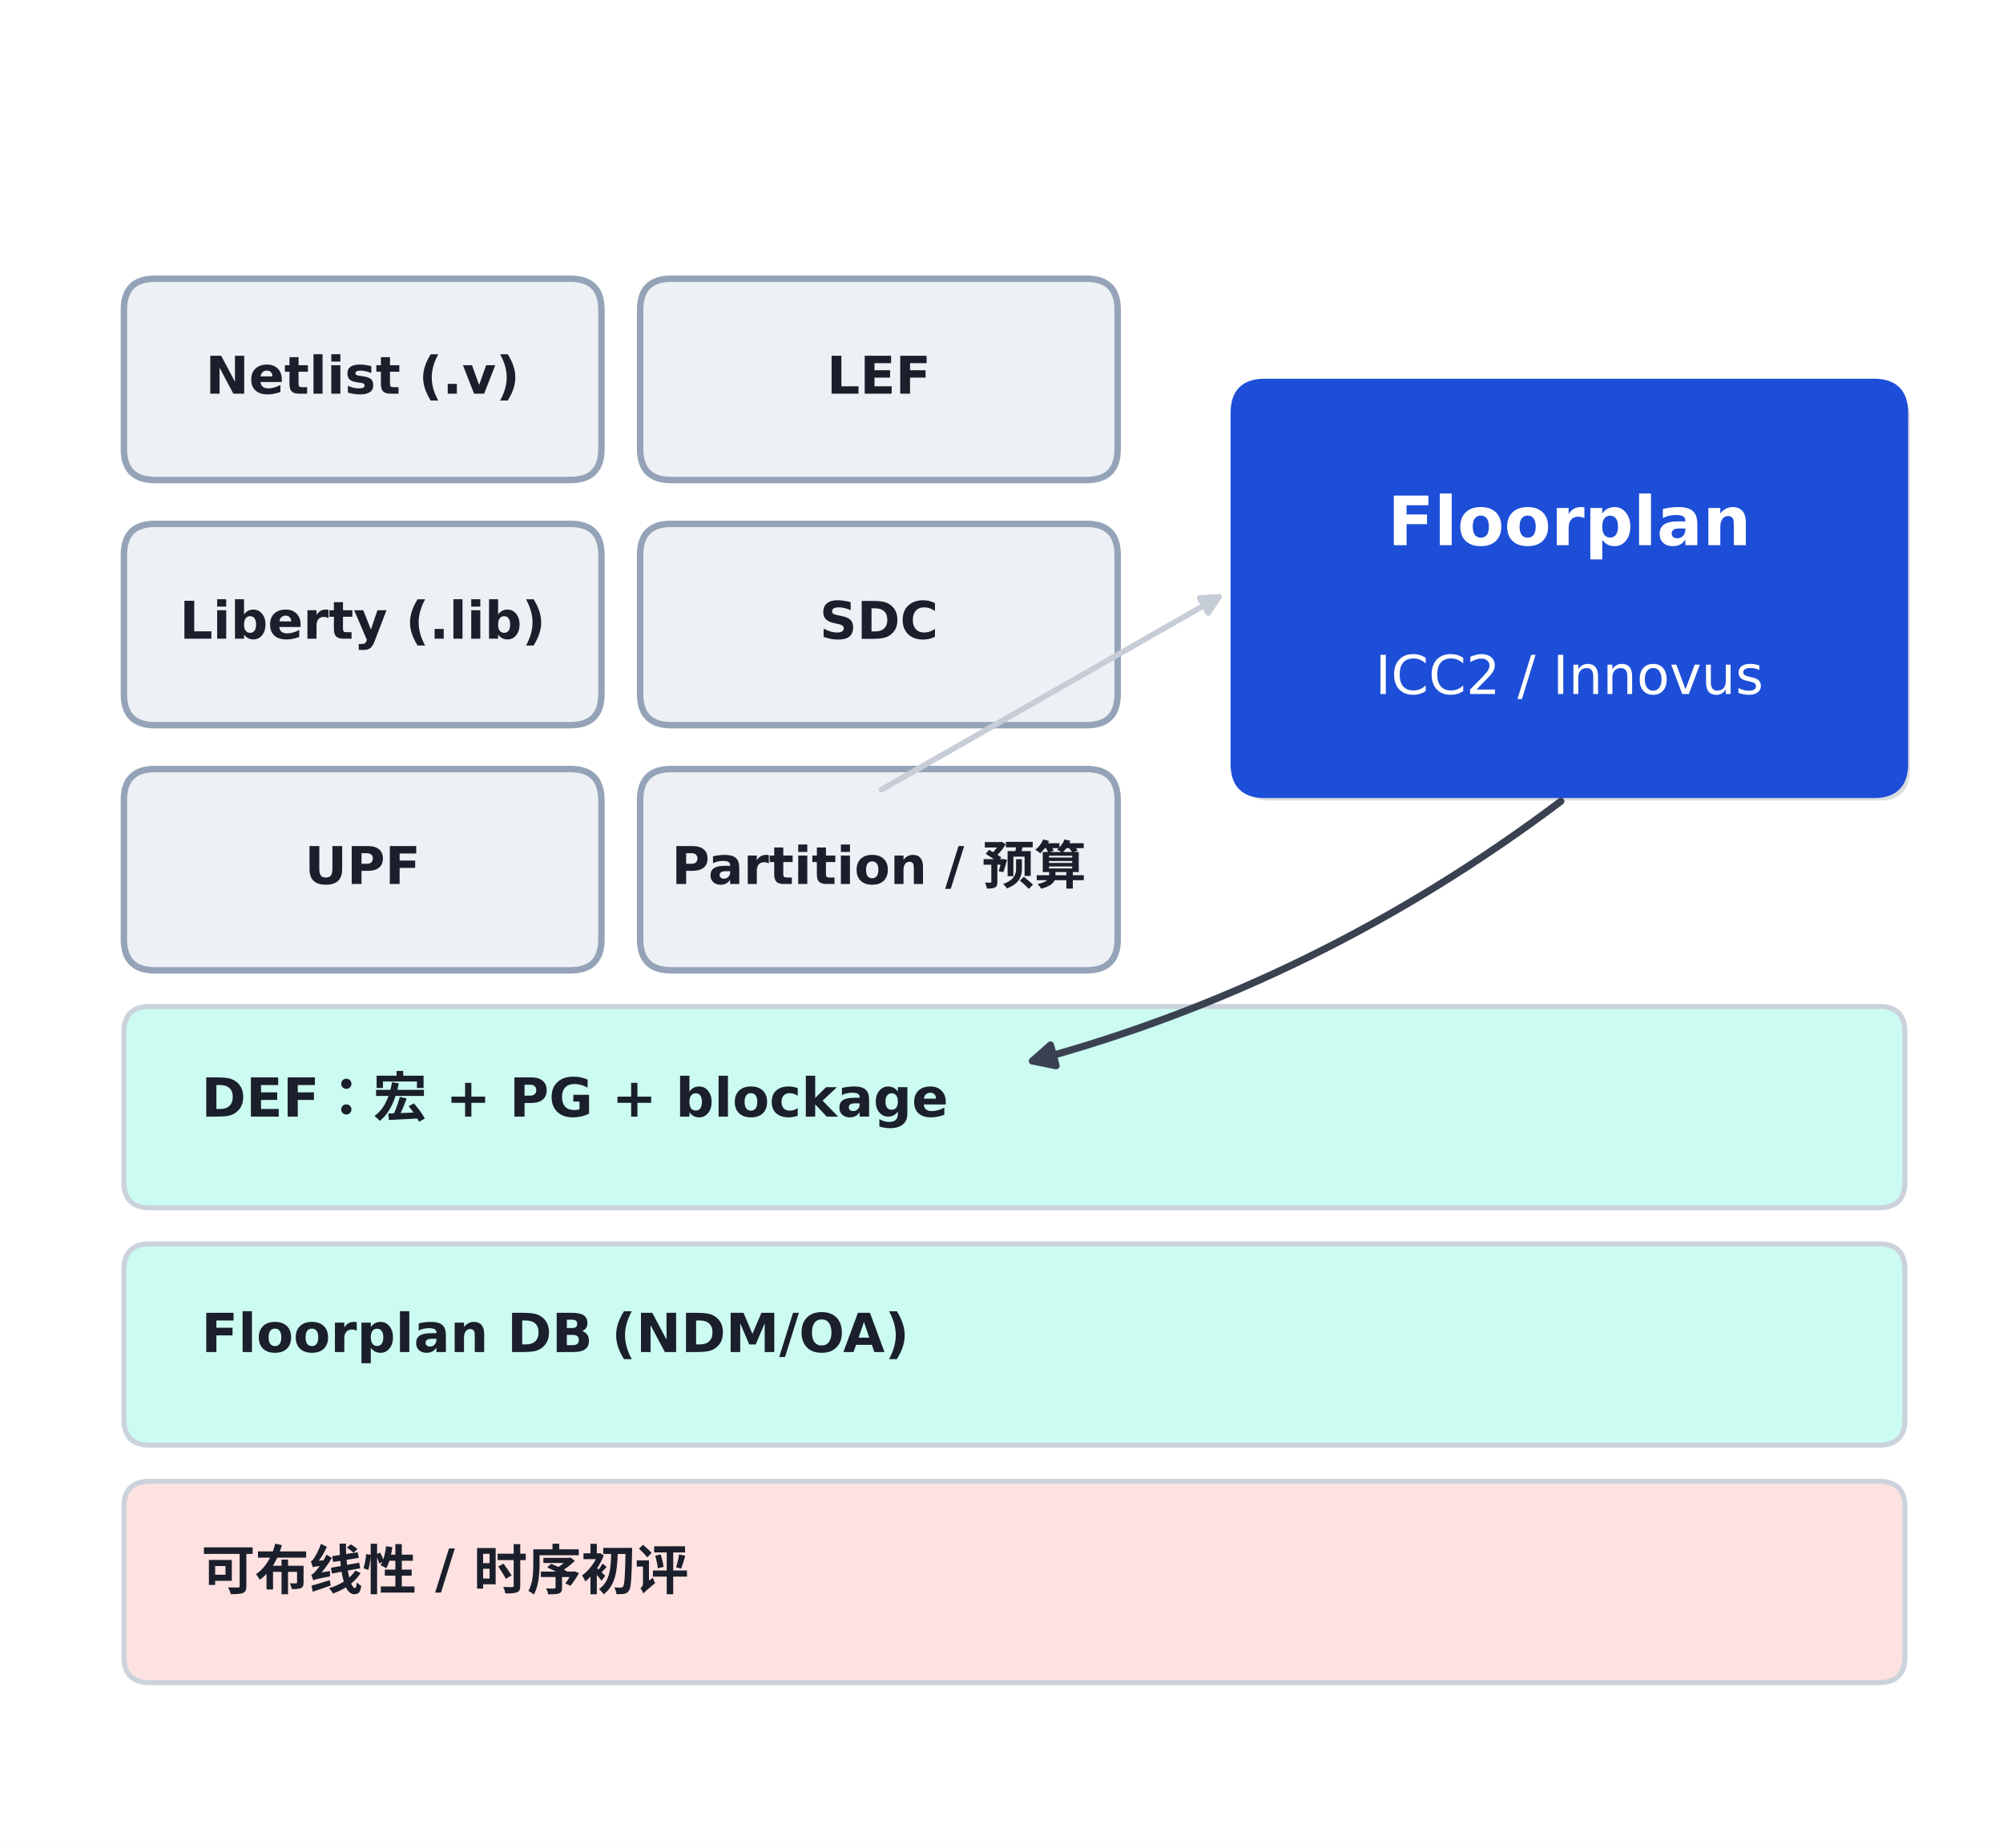
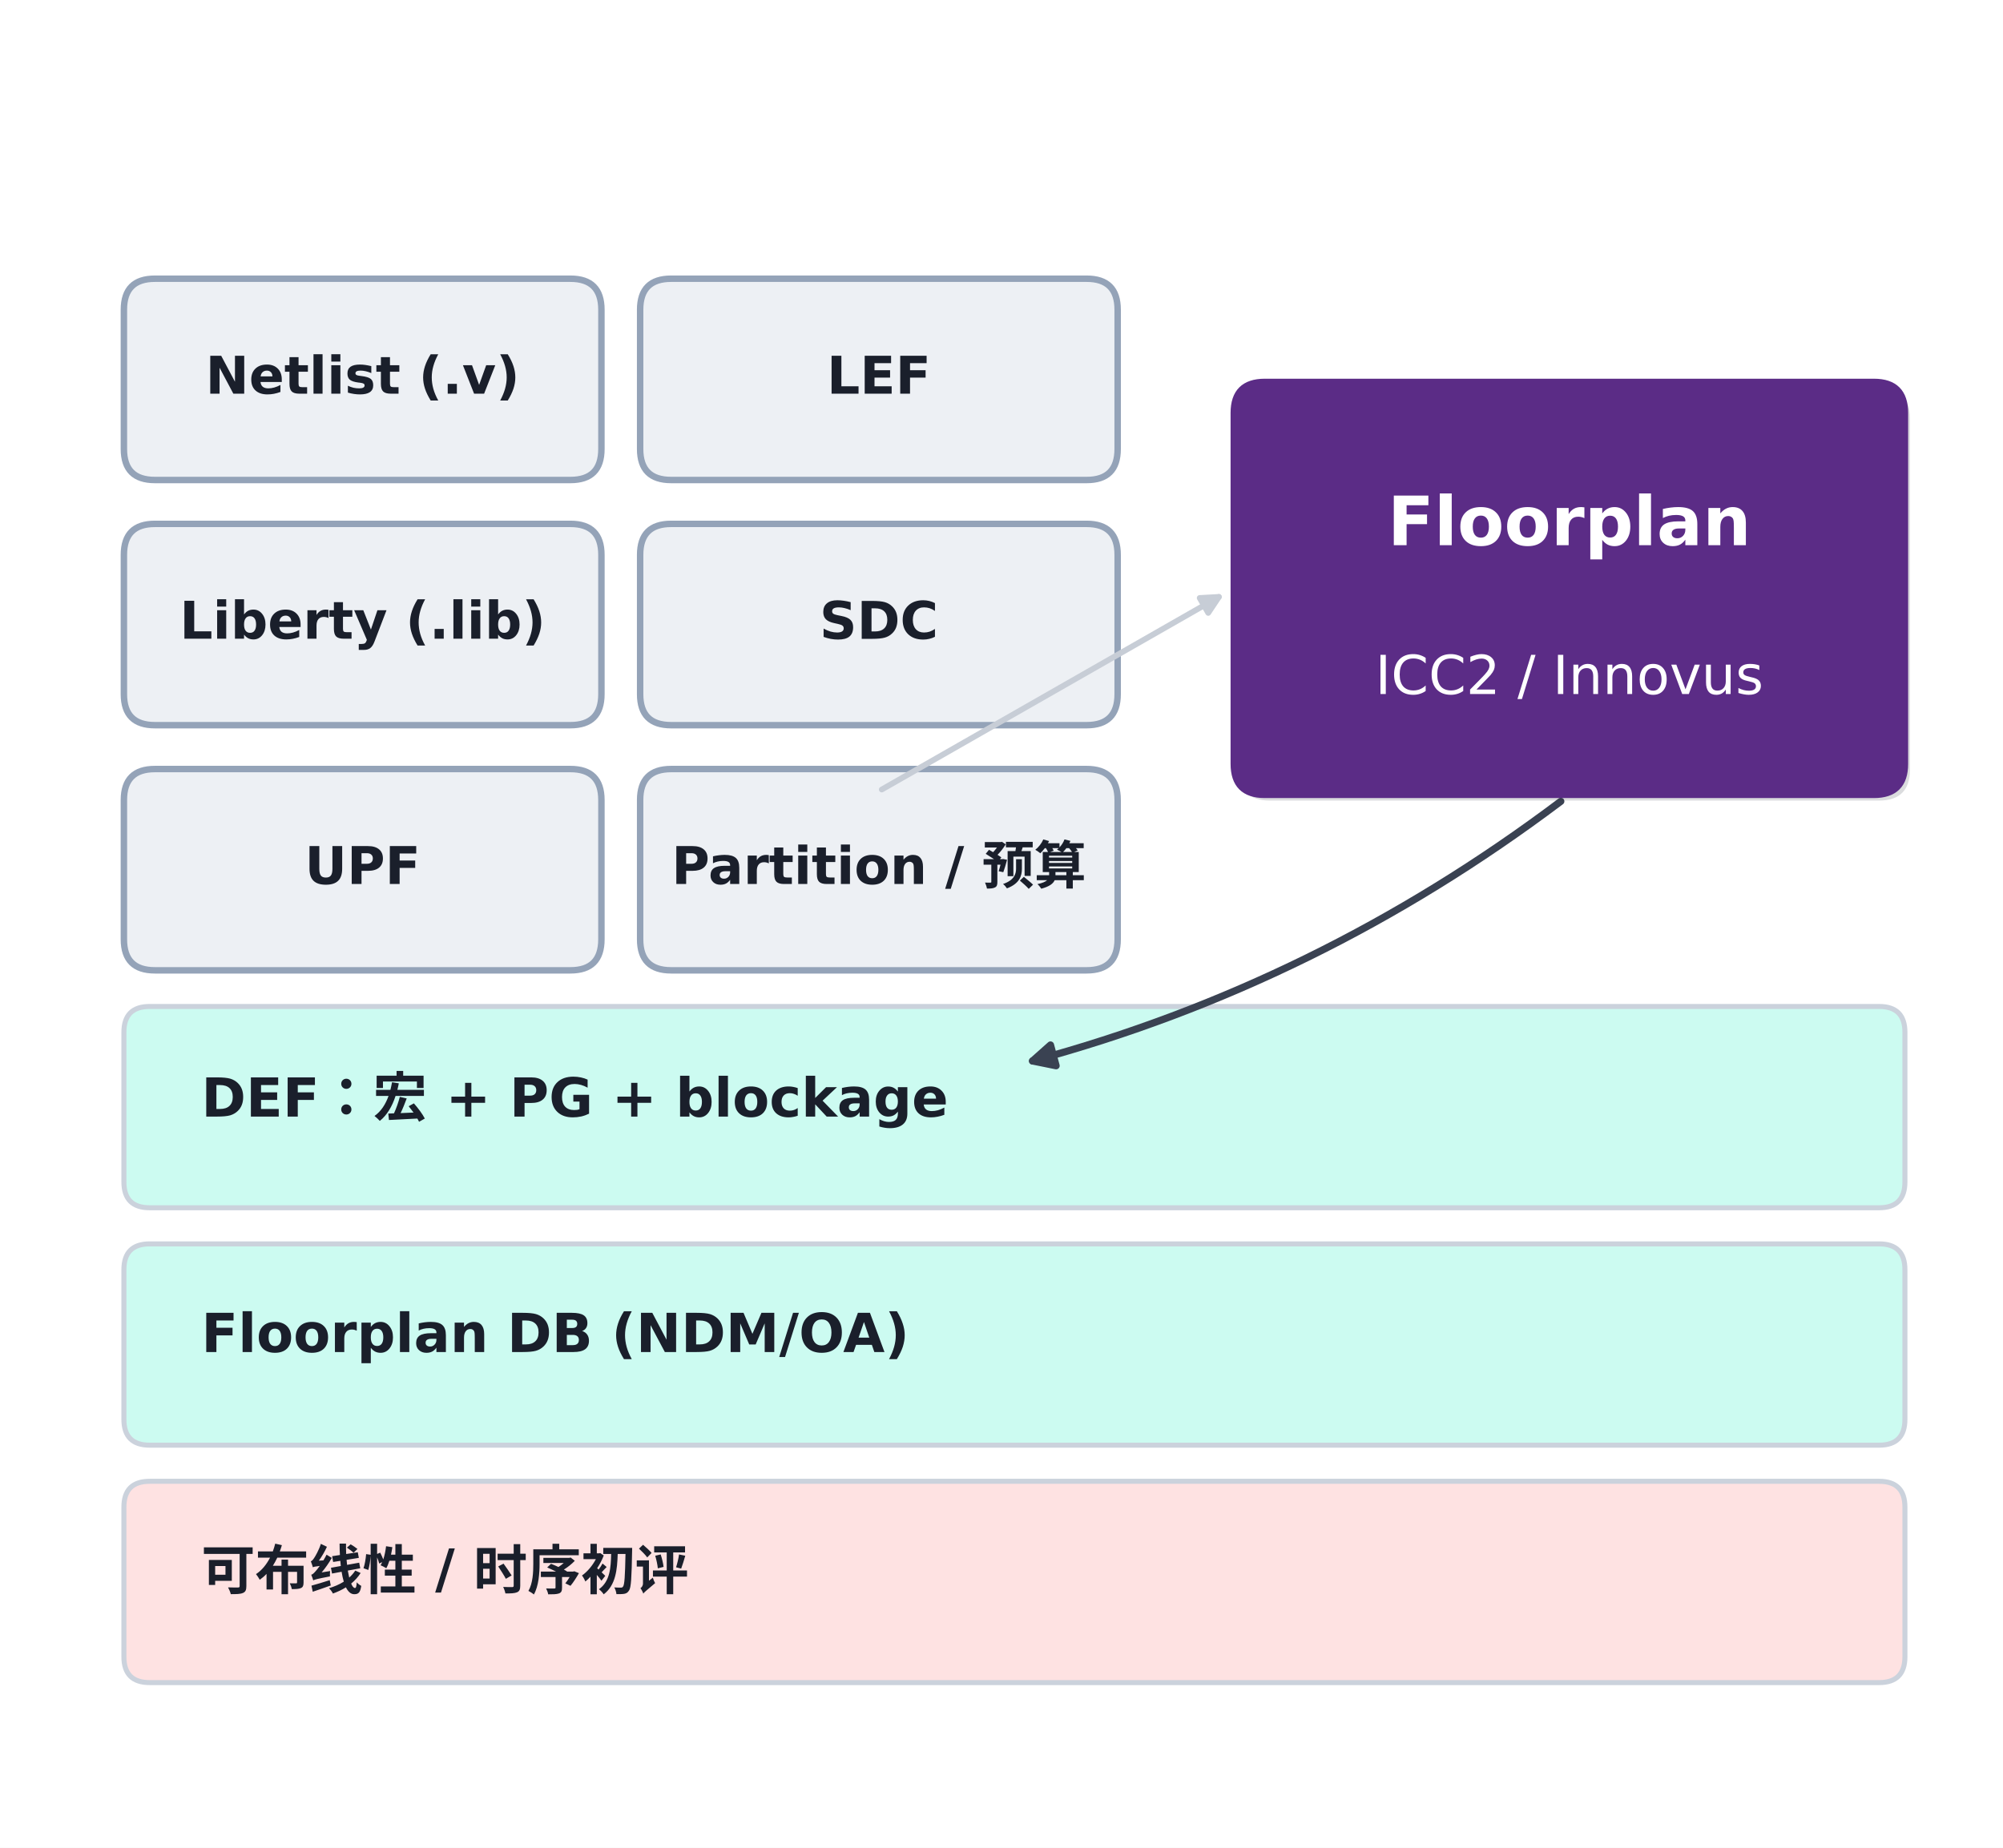
<svg xmlns="http://www.w3.org/2000/svg" width="558.72pt" height="515.52pt" viewBox="0 0 558.72 515.52" version="1.1">
  <defs>
    <style type="text/css">*{stroke-linejoin: round; stroke-linecap: butt}</style>
  </defs>
  <g id="figure_1">
    <g id="patch_1">
      <path d="M 0 515.52  L 558.72 515.52  L 558.72 0  L 0 0  z " style="fill: #ffffff" />
    </g>
    <g id="axes_1">
      <g id="patch_2">
-         <path d="M 5.76 509.76  L 552.96 509.76  L 552.96 5.76  L 5.76 5.76  z " clip-path="url(#p949a5a9c79)" style="fill: #ffffff" />
+         <path d="M 5.76 509.76  L 552.96 509.76  L 552.96 5.76  L 5.76 5.76  z " clip-path="url(#p5f44c50688)" style="fill: #ffffff" />
      </g>
      <g id="patch_3">
-         <path d="M 41.76 336.96  L 524.16 336.96  Q 531.36 336.96 531.36 329.76  L 531.36 288  Q 531.36 280.8 524.16 280.8  L 41.76 280.8  Q 34.56 280.8 34.56 288  L 34.56 329.76  Q 34.56 336.96 41.76 336.96  z " clip-path="url(#p949a5a9c79)" style="fill: #ccfbf1; stroke: #cbd2dc; stroke-width: 1.4; stroke-linejoin: miter" />
+         <path d="M 41.76 336.96  L 524.16 336.96  Q 531.36 336.96 531.36 329.76  L 531.36 288  Q 531.36 280.8 524.16 280.8  L 41.76 280.8  Q 34.56 280.8 34.56 288  L 34.56 329.76  Q 34.56 336.96 41.76 336.96  z " clip-path="url(#p5f44c50688)" style="fill: #ccfbf1; stroke: #cbd2dc; stroke-width: 1.4; stroke-linejoin: miter" />
      </g>
      <g id="patch_4">
-         <path d="M 41.76 403.2  L 524.16 403.2  Q 531.36 403.2 531.36 396  L 531.36 354.24  Q 531.36 347.04 524.16 347.04  L 41.76 347.04  Q 34.56 347.04 34.56 354.24  L 34.56 396  Q 34.56 403.2 41.76 403.2  z " clip-path="url(#p949a5a9c79)" style="fill: #ccfbf1; stroke: #cbd2dc; stroke-width: 1.4; stroke-linejoin: miter" />
+         <path d="M 41.76 403.2  L 524.16 403.2  Q 531.36 403.2 531.36 396  L 531.36 354.24  Q 531.36 347.04 524.16 347.04  L 41.76 347.04  Q 34.56 347.04 34.56 354.24  L 34.56 396  Q 34.56 403.2 41.76 403.2  z " clip-path="url(#p5f44c50688)" style="fill: #ccfbf1; stroke: #cbd2dc; stroke-width: 1.4; stroke-linejoin: miter" />
      </g>
      <g id="patch_5">
-         <path d="M 41.76 469.44  L 524.16 469.44  Q 531.36 469.44 531.36 462.24  L 531.36 420.48  Q 531.36 413.28 524.16 413.28  L 41.76 413.28  Q 34.56 413.28 34.56 420.48  L 34.56 462.24  Q 34.56 469.44 41.76 469.44  z " clip-path="url(#p949a5a9c79)" style="fill: #fee2e2; stroke: #cbd2dc; stroke-width: 1.4; stroke-linejoin: miter" />
+         <path d="M 41.76 469.44  L 524.16 469.44  Q 531.36 469.44 531.36 462.24  L 531.36 420.48  Q 531.36 413.28 524.16 413.28  L 41.76 413.28  Q 34.56 413.28 34.56 420.48  L 34.56 462.24  Q 34.56 469.44 41.76 469.44  z " clip-path="url(#p5f44c50688)" style="fill: #fee2e2; stroke: #cbd2dc; stroke-width: 1.4; stroke-linejoin: miter" />
      </g>
      <g id="patch_6">
-         <path d="M 43.2 133.92  L 159.12 133.92  Q 167.76 133.92 167.76 125.28  L 167.76 86.4  Q 167.76 77.76 159.12 77.76  L 43.2 77.76  Q 34.56 77.76 34.56 86.4  L 34.56 125.28  Q 34.56 133.92 43.2 133.92  z " clip-path="url(#p949a5a9c79)" style="fill: #edf0f4; stroke: #94a3b8; stroke-width: 1.8; stroke-linejoin: miter" />
+         <path d="M 43.2 133.92  L 159.12 133.92  Q 167.76 133.92 167.76 125.28  L 167.76 86.4  Q 167.76 77.76 159.12 77.76  L 43.2 77.76  Q 34.56 77.76 34.56 86.4  L 34.56 125.28  Q 34.56 133.92 43.2 133.92  z " clip-path="url(#p5f44c50688)" style="fill: #edf0f4; stroke: #94a3b8; stroke-width: 1.8; stroke-linejoin: miter" />
      </g>
      <g id="patch_7">
-         <path d="M 187.2 133.92  L 303.12 133.92  Q 311.76 133.92 311.76 125.28  L 311.76 86.4  Q 311.76 77.76 303.12 77.76  L 187.2 77.76  Q 178.56 77.76 178.56 86.4  L 178.56 125.28  Q 178.56 133.92 187.2 133.92  z " clip-path="url(#p949a5a9c79)" style="fill: #edf0f4; stroke: #94a3b8; stroke-width: 1.8; stroke-linejoin: miter" />
+         <path d="M 187.2 133.92  L 303.12 133.92  Q 311.76 133.92 311.76 125.28  L 311.76 86.4  Q 311.76 77.76 303.12 77.76  L 187.2 77.76  Q 178.56 77.76 178.56 86.4  L 178.56 125.28  Q 178.56 133.92 187.2 133.92  z " clip-path="url(#p5f44c50688)" style="fill: #edf0f4; stroke: #94a3b8; stroke-width: 1.8; stroke-linejoin: miter" />
      </g>
      <g id="patch_8">
-         <path d="M 43.2 202.32  L 159.12 202.32  Q 167.76 202.32 167.76 193.68  L 167.76 154.8  Q 167.76 146.16 159.12 146.16  L 43.2 146.16  Q 34.56 146.16 34.56 154.8  L 34.56 193.68  Q 34.56 202.32 43.2 202.32  z " clip-path="url(#p949a5a9c79)" style="fill: #edf0f4; stroke: #94a3b8; stroke-width: 1.8; stroke-linejoin: miter" />
+         <path d="M 43.2 202.32  L 159.12 202.32  Q 167.76 202.32 167.76 193.68  L 167.76 154.8  Q 167.76 146.16 159.12 146.16  L 43.2 146.16  Q 34.56 146.16 34.56 154.8  L 34.56 193.68  Q 34.56 202.32 43.2 202.32  z " clip-path="url(#p5f44c50688)" style="fill: #edf0f4; stroke: #94a3b8; stroke-width: 1.8; stroke-linejoin: miter" />
      </g>
      <g id="patch_9">
-         <path d="M 187.2 202.32  L 303.12 202.32  Q 311.76 202.32 311.76 193.68  L 311.76 154.8  Q 311.76 146.16 303.12 146.16  L 187.2 146.16  Q 178.56 146.16 178.56 154.8  L 178.56 193.68  Q 178.56 202.32 187.2 202.32  z " clip-path="url(#p949a5a9c79)" style="fill: #edf0f4; stroke: #94a3b8; stroke-width: 1.8; stroke-linejoin: miter" />
+         <path d="M 187.2 202.32  L 303.12 202.32  Q 311.76 202.32 311.76 193.68  L 311.76 154.8  Q 311.76 146.16 303.12 146.16  L 187.2 146.16  Q 178.56 146.16 178.56 154.8  L 178.56 193.68  Q 178.56 202.32 187.2 202.32  z " clip-path="url(#p5f44c50688)" style="fill: #edf0f4; stroke: #94a3b8; stroke-width: 1.8; stroke-linejoin: miter" />
      </g>
      <g id="patch_10">
-         <path d="M 43.2 270.72  L 159.12 270.72  Q 167.76 270.72 167.76 262.08  L 167.76 223.2  Q 167.76 214.56 159.12 214.56  L 43.2 214.56  Q 34.56 214.56 34.56 223.2  L 34.56 262.08  Q 34.56 270.72 43.2 270.72  z " clip-path="url(#p949a5a9c79)" style="fill: #edf0f4; stroke: #94a3b8; stroke-width: 1.8; stroke-linejoin: miter" />
+         <path d="M 43.2 270.72  L 159.12 270.72  Q 167.76 270.72 167.76 262.08  L 167.76 223.2  Q 167.76 214.56 159.12 214.56  L 43.2 214.56  Q 34.56 214.56 34.56 223.2  L 34.56 262.08  Q 34.56 270.72 43.2 270.72  z " clip-path="url(#p5f44c50688)" style="fill: #edf0f4; stroke: #94a3b8; stroke-width: 1.8; stroke-linejoin: miter" />
      </g>
      <g id="patch_11">
-         <path d="M 187.2 270.72  L 303.12 270.72  Q 311.76 270.72 311.76 262.08  L 311.76 223.2  Q 311.76 214.56 303.12 214.56  L 187.2 214.56  Q 178.56 214.56 178.56 223.2  L 178.56 262.08  Q 178.56 270.72 187.2 270.72  z " clip-path="url(#p949a5a9c79)" style="fill: #edf0f4; stroke: #94a3b8; stroke-width: 1.8; stroke-linejoin: miter" />
+         <path d="M 187.2 270.72  L 303.12 270.72  Q 311.76 270.72 311.76 262.08  L 311.76 223.2  Q 311.76 214.56 303.12 214.56  L 187.2 214.56  Q 178.56 214.56 178.56 223.2  L 178.56 262.08  Q 178.56 270.72 187.2 270.72  z " clip-path="url(#p5f44c50688)" style="fill: #edf0f4; stroke: #94a3b8; stroke-width: 1.8; stroke-linejoin: miter" />
      </g>
      <g id="text_1">
        <text style="font-weight: 700; font-size: 15px; font-family: 'Microsoft YaHei', 'Microsoft YaHei UI', 'SimHei', 'Segoe UI', 'DejaVu Sans', sans-serif; text-anchor: start; fill: #1a1f2b" x="56.16" y="311.526" transform="rotate(-0 56.16 311.5261)">DEF：宏 + PG + blockage</text>
      </g>
      <g id="text_2">
        <text style="font-weight: 700; font-size: 15px; font-family: 'Microsoft YaHei', 'Microsoft YaHei UI', 'SimHei', 'Segoe UI', 'DejaVu Sans', sans-serif; text-anchor: start; fill: #1a1f2b" x="56.16" y="377.211" transform="rotate(-0 56.16 377.2106)">Floorplan DB (NDM/OA)</text>
      </g>
      <g id="text_3">
        <text style="font-weight: 700; font-size: 15px; font-family: 'Microsoft YaHei', 'Microsoft YaHei UI', 'SimHei', 'Segoe UI', 'DejaVu Sans', sans-serif; text-anchor: start; fill: #1a1f2b" x="56.16" y="443.451" transform="rotate(-0 56.16 443.4506)">可布线性 / 时序初评</text>
      </g>
      <g id="patch_12">
-         <path d="M 245.966 220.271  Q 293.761 192.96 340.003 166.536  " clip-path="url(#p949a5a9c79)" style="fill: none; stroke: #c7cdd6; stroke-width: 1.6; stroke-linecap: round" />
-         <path d="M 334.644 166.833  L 340.003 166.536  L 337.026 171.001  z " clip-path="url(#p949a5a9c79)" style="fill: #c7cdd6; stroke: #c7cdd6; stroke-width: 1.6; stroke-linecap: round" />
+         <path d="M 245.966 220.271  Q 293.761 192.96 340.003 166.536  " clip-path="url(#p5f44c50688)" style="fill: none; stroke: #c7cdd6; stroke-width: 1.6; stroke-linecap: round" />
+         <path d="M 334.644 166.833  L 340.003 166.536  L 337.026 171.001  z " clip-path="url(#p5f44c50688)" style="fill: #c7cdd6; stroke: #c7cdd6; stroke-width: 1.6; stroke-linecap: round" />
      </g>
      <g id="patch_13">
-         <path d="M 435.371 223.57  Q 367.667 274.52 288.017 296.006  " clip-path="url(#p949a5a9c79)" style="fill: none; stroke: #3a4252; stroke-width: 2; stroke-linecap: round" />
-         <path d="M 294.591 297.34  L 288.017 296.006  L 293.029 291.547  z " clip-path="url(#p949a5a9c79)" style="fill: #3a4252; stroke: #3a4252; stroke-width: 2; stroke-linecap: round" />
+         <path d="M 435.371 223.57  Q 367.667 274.52 288.017 296.006  " clip-path="url(#p5f44c50688)" style="fill: none; stroke: #3a4252; stroke-width: 2; stroke-linecap: round" />
+         <path d="M 294.591 297.34  L 288.017 296.006  L 293.029 291.547  z " clip-path="url(#p5f44c50688)" style="fill: #3a4252; stroke: #3a4252; stroke-width: 2; stroke-linecap: round" />
      </g>
      <g id="patch_14">
-         <path d="M 354.2 223.36  L 524.12 223.36  Q 532.76 223.36 532.76 214.72  L 532.76 116.8  Q 532.76 108.16 524.12 108.16  L 354.2 108.16  Q 345.56 108.16 345.56 116.8  L 345.56 214.72  Q 345.56 223.36 354.2 223.36  z " clip-path="url(#p949a5a9c79)" style="fill: #1a1f2b; opacity: 0.16" />
-         <path d="M 352.8 221.76  L 522.72 221.76  Q 531.36 221.76 531.36 213.12  L 531.36 115.2  Q 531.36 106.56 522.72 106.56  L 352.8 106.56  Q 344.16 106.56 344.16 115.2  L 344.16 213.12  Q 344.16 221.76 352.8 221.76  z " clip-path="url(#p949a5a9c79)" style="fill: #1d4ed8; stroke: #1d4ed8; stroke-width: 1.8; stroke-linejoin: miter" />
+         <path d="M 354.2 223.36  L 524.12 223.36  Q 532.76 223.36 532.76 214.72  L 532.76 116.8  Q 532.76 108.16 524.12 108.16  L 354.2 108.16  Q 345.56 108.16 345.56 116.8  L 345.56 214.72  Q 345.56 223.36 354.2 223.36  z " clip-path="url(#p5f44c50688)" style="fill: #1a1f2b; opacity: 0.16" />
+         <path d="M 352.8 221.76  L 522.72 221.76  Q 531.36 221.76 531.36 213.12  L 531.36 115.2  Q 531.36 106.56 522.72 106.56  L 352.8 106.56  Q 344.16 106.56 344.16 115.2  L 344.16 213.12  Q 344.16 221.76 352.8 221.76  z " clip-path="url(#p5f44c50688)" style="fill: #5b2c86; stroke: #5b2c86; stroke-width: 1.8; stroke-linejoin: miter" />
      </g>
      <g id="text_4">
        <text style="font-weight: 700; font-size: 14.5px; font-family: 'Microsoft YaHei', 'Microsoft YaHei UI', 'SimHei', 'Segoe UI', 'DejaVu Sans', sans-serif; text-anchor: middle; fill: #1a1f2b" x="101.16" y="109.833" transform="rotate(-0 101.16 109.8332)">Netlist (.v)</text>
      </g>
      <g id="text_5">
        <text style="font-weight: 700; font-size: 14.5px; font-family: 'Microsoft YaHei', 'Microsoft YaHei UI', 'SimHei', 'Segoe UI', 'DejaVu Sans', sans-serif; text-anchor: middle; fill: #1a1f2b" x="245.16" y="109.833" transform="rotate(-0 245.16 109.8332)">LEF</text>
      </g>
      <g id="text_6">
        <text style="font-weight: 700; font-size: 14.5px; font-family: 'Microsoft YaHei', 'Microsoft YaHei UI', 'SimHei', 'Segoe UI', 'DejaVu Sans', sans-serif; text-anchor: middle; fill: #1a1f2b" x="101.16" y="178.198" transform="rotate(-0 101.16 178.198)">Liberty (.lib)</text>
      </g>
      <g id="text_7">
        <text style="font-weight: 700; font-size: 14.5px; font-family: 'Microsoft YaHei', 'Microsoft YaHei UI', 'SimHei', 'Segoe UI', 'DejaVu Sans', sans-serif; text-anchor: middle; fill: #1a1f2b" x="245.16" y="178.233" transform="rotate(-0 245.16 178.2332)">SDC</text>
      </g>
      <g id="text_8">
        <text style="font-weight: 700; font-size: 14.5px; font-family: 'Microsoft YaHei', 'Microsoft YaHei UI', 'SimHei', 'Segoe UI', 'DejaVu Sans', sans-serif; text-anchor: middle; fill: #1a1f2b" x="101.16" y="246.633" transform="rotate(-0 101.16 246.6332)">UPF</text>
      </g>
      <g id="text_9">
        <text style="font-weight: 700; font-size: 14.5px; font-family: 'Microsoft YaHei', 'Microsoft YaHei UI', 'SimHei', 'Segoe UI', 'DejaVu Sans', sans-serif; text-anchor: middle; fill: #1a1f2b" x="245.16" y="246.633" transform="rotate(-0 245.16 246.6332)">Partition / 预算</text>
      </g>
      <g id="text_10">
        <text style="font-weight: 700; font-size: 19px; font-family: 'Microsoft YaHei', 'Microsoft YaHei UI', 'SimHei', 'Segoe UI', 'DejaVu Sans', sans-serif; text-anchor: middle; fill: #ffffff" x="437.76" y="152.112" transform="rotate(-0 437.76 152.1124)">Floorplan</text>
      </g>
      <g id="text_11">
        <text style="font-size: 15px; font-family: 'Microsoft YaHei', 'Microsoft YaHei UI', 'SimHei', 'Segoe UI', 'DejaVu Sans', sans-serif; text-anchor: middle; fill: #ffffff" x="437.76" y="193.635" transform="rotate(-0 437.76 193.6349)">ICC2 / Innovus</text>
      </g>
    </g>
  </g>
  <defs>
-     <clipPath id="p949a5a9c79">
+     <clipPath id="p5f44c50688">
      <rect x="5.76" y="5.76" width="547.2" height="504" />
    </clipPath>
  </defs>
</svg>
